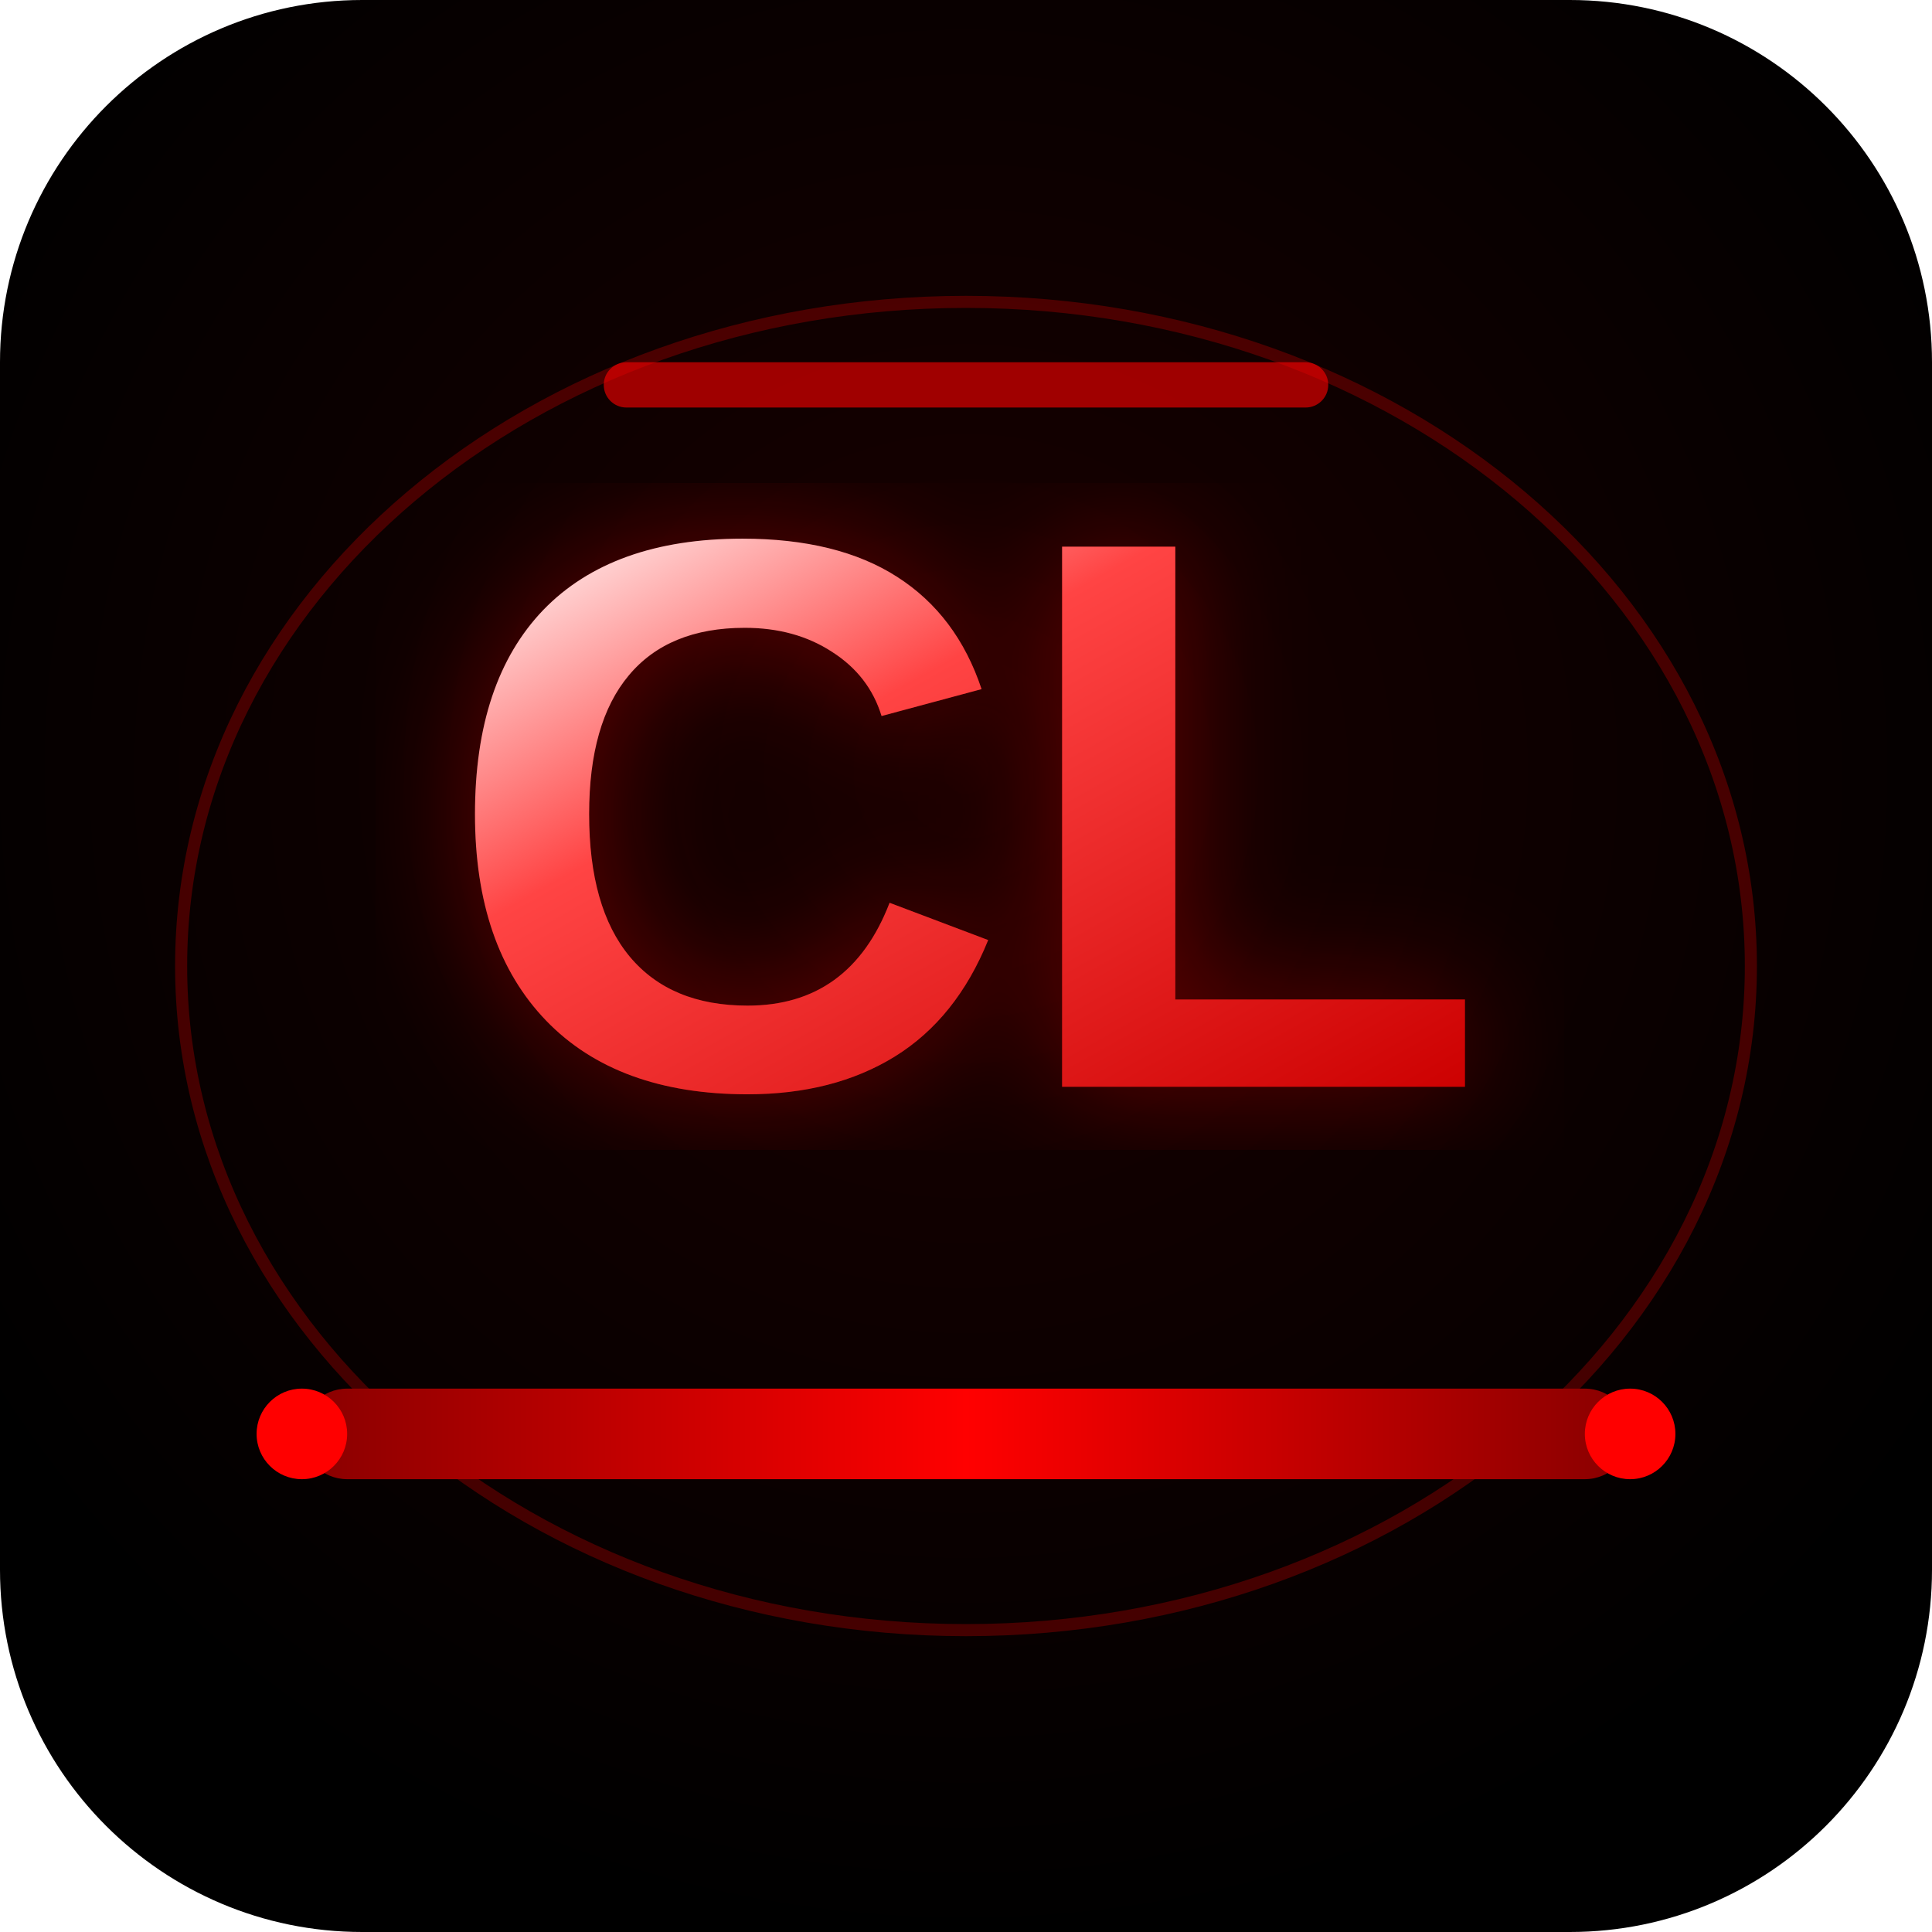
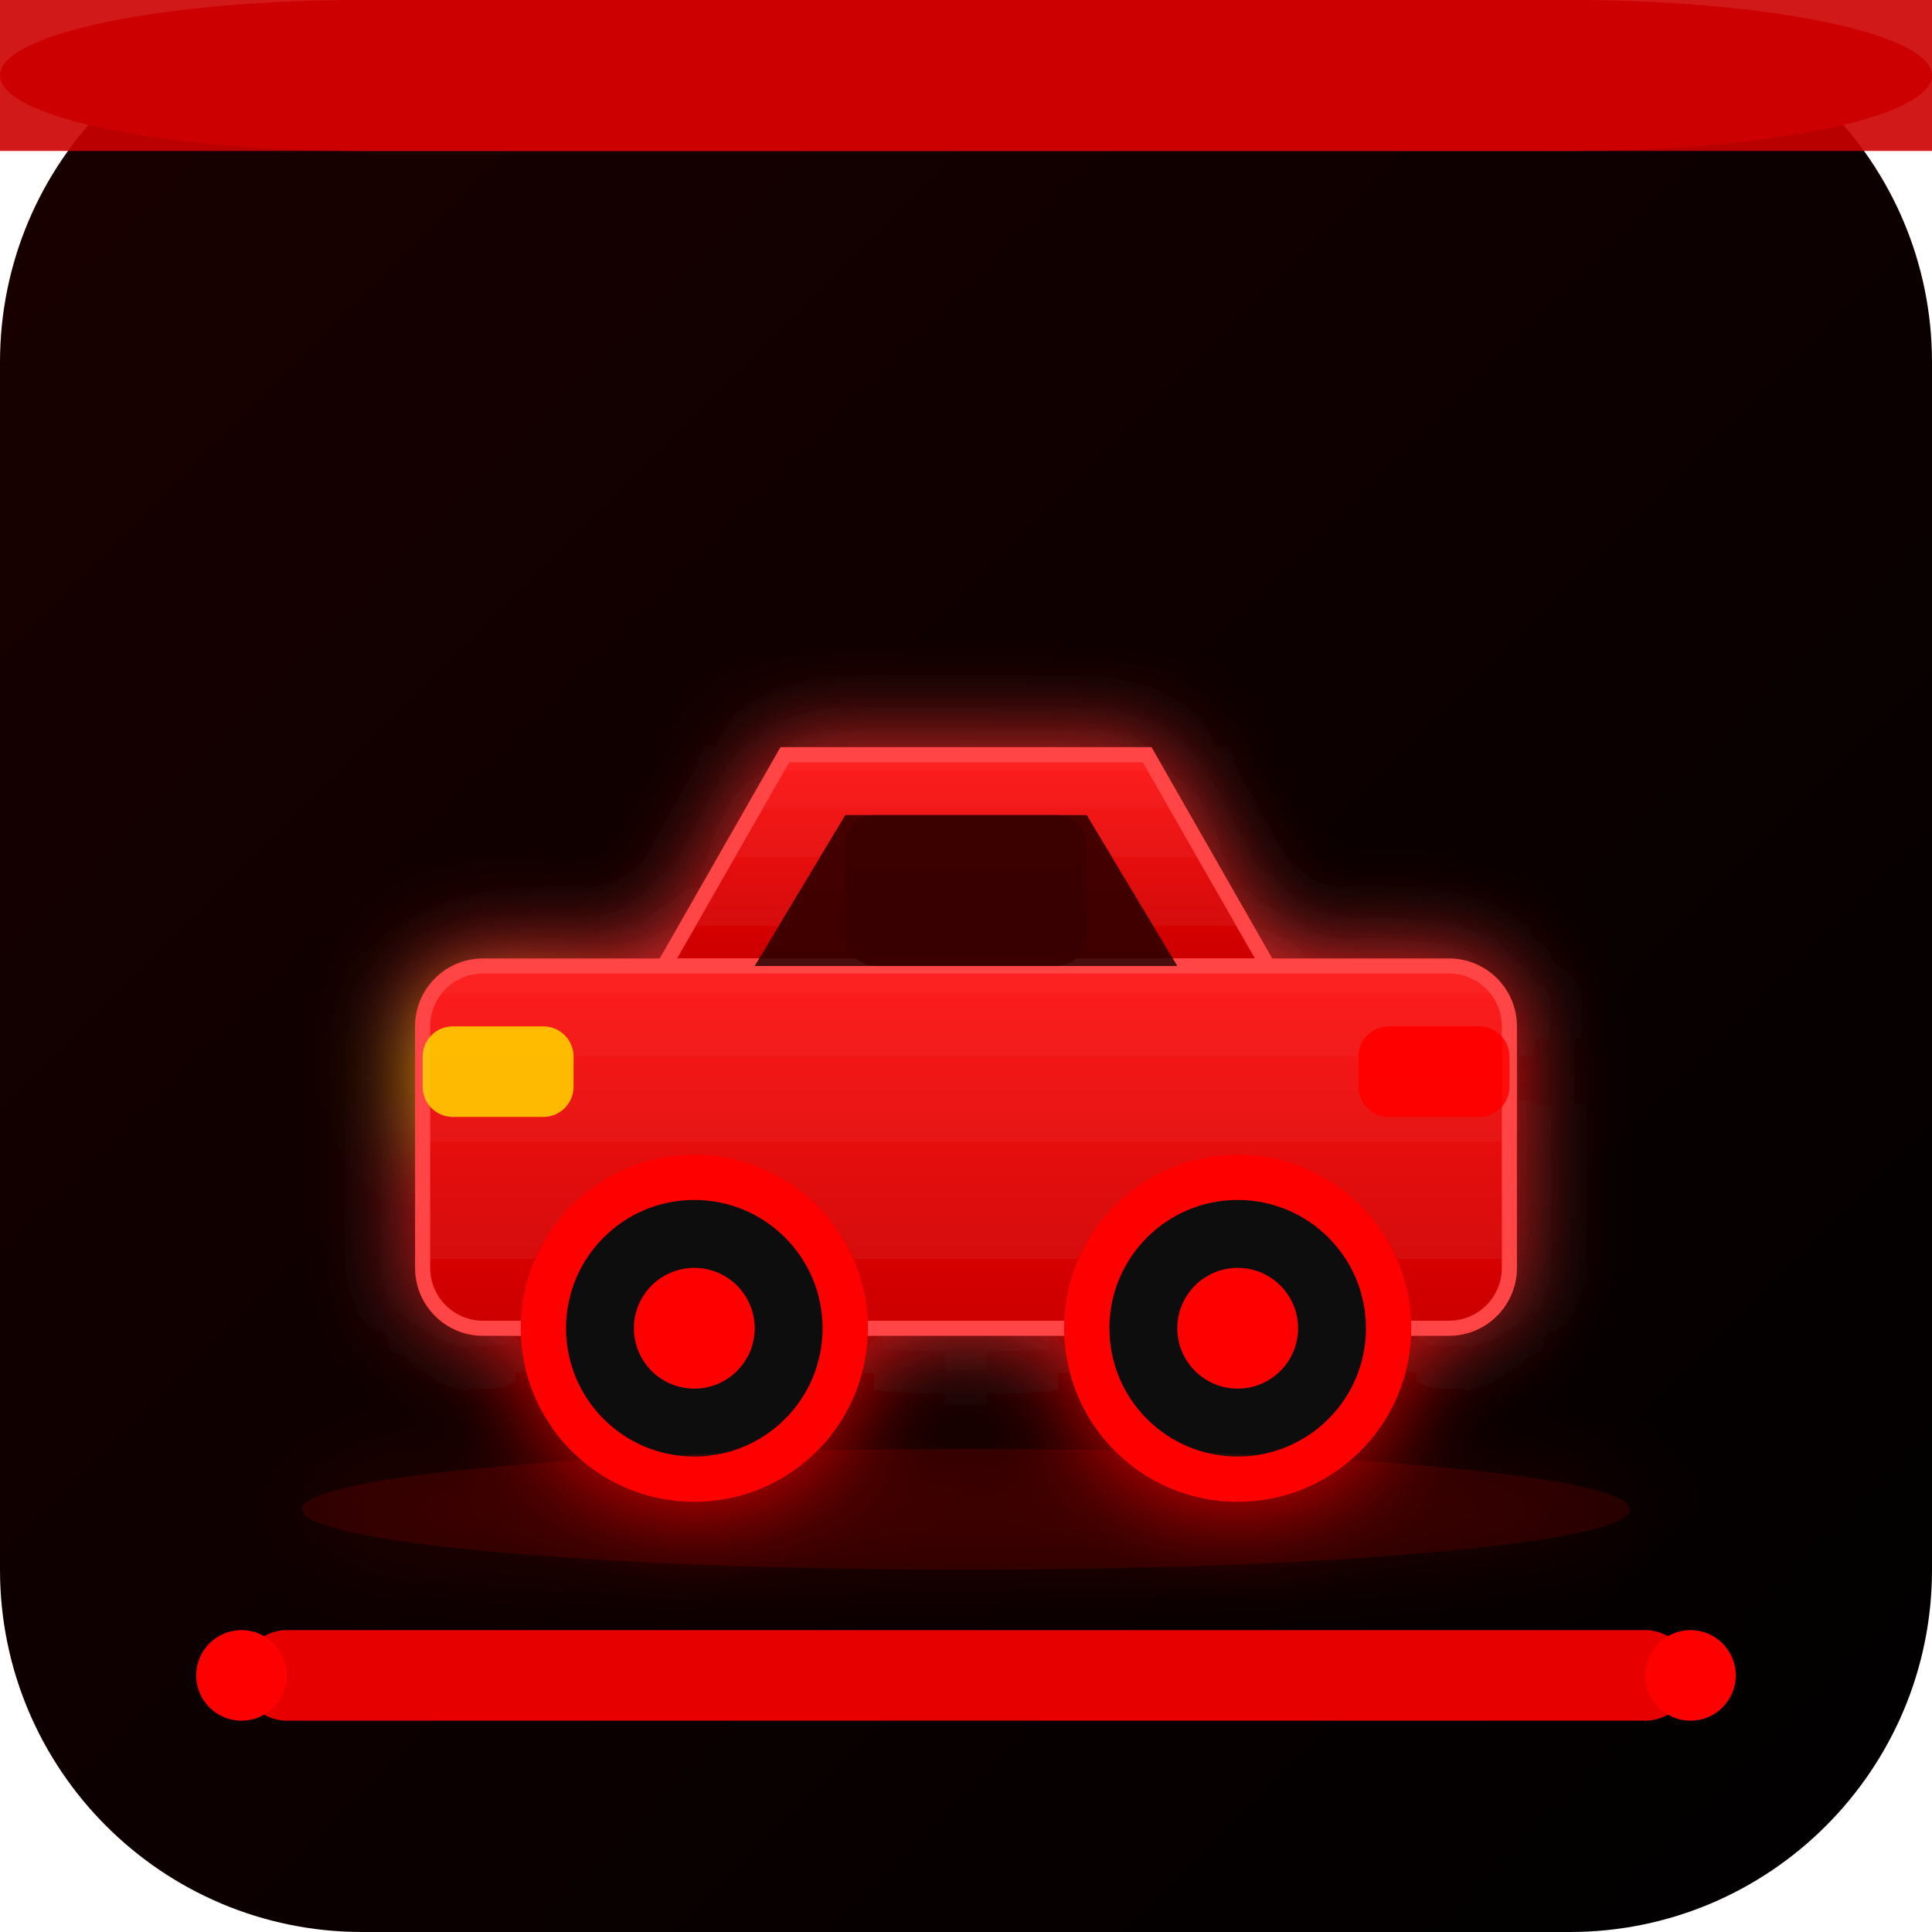
<svg xmlns="http://www.w3.org/2000/svg" viewBox="0 0 64 64" width="64" height="64">
  <defs>
-     <radialGradient id="bg" cx="50%" cy="40%" r="60%">
+     <linearGradient id="bgGrad" x1="0%" y1="0%" x2="100%" y2="100%">
      <stop offset="0%" stop-color="#1a0000" />
      <stop offset="100%" stop-color="#000000" />
-     </radialGradient>
-     <linearGradient id="textGrad" x1="0%" y1="0%" x2="100%" y2="100%">
-       <stop offset="0%" stop-color="#ffffff" />
-       <stop offset="35%" stop-color="#ff4444" />
+     </linearGradient>
+     <linearGradient id="carGrad" x1="0%" y1="0%" x2="0%" y2="100%">
+       <stop offset="0%" stop-color="#ff2222" />
      <stop offset="100%" stop-color="#cc0000" />
    </linearGradient>
-     <linearGradient id="barGrad" x1="0%" y1="0%" x2="100%" y2="0%">
-       <stop offset="0%" stop-color="#880000" />
-       <stop offset="50%" stop-color="#ff0000" />
-       <stop offset="100%" stop-color="#880000" />
-     </linearGradient>
-     <filter id="glow">
-       <feGaussianBlur stdDeviation="2" result="blur" />
+     <filter id="glow" x="-20%" y="-20%" width="140%" height="140%">
+       <feGaussianBlur stdDeviation="1.5" result="blur" />
      <feMerge>
        <feMergeNode in="blur" />
        <feMergeNode in="SourceGraphic" />
      </feMerge>
    </filter>
-     <clipPath id="rounded">
-       <rect width="64" height="64" rx="12" ry="12" />
-     </clipPath>
  </defs>
-   <rect width="64" height="64" rx="12" ry="12" fill="url(#bg)" />
-   <ellipse cx="32" cy="32" rx="26" ry="22" fill="none" stroke="#ff0000" stroke-width="0.4" opacity="0.25" />
-   <text x="32" y="36" font-family="Arial Black, Arial" font-weight="900" font-size="26" text-anchor="middle" fill="#ff0000" opacity="0.35" filter="url(#glow)">CL</text>
-   <text x="32" y="36" font-family="Arial Black, Arial" font-weight="900" font-size="26" text-anchor="middle" fill="url(#textGrad)">CL</text>
-   <rect x="10" y="46" width="44" height="3" rx="1.5" fill="url(#barGrad)" />
-   <circle cx="10" cy="47.5" r="1.5" fill="#ff0000" />
-   <circle cx="54" cy="47.5" r="1.5" fill="#ff0000" />
-   <rect x="20" y="12" width="24" height="1.5" rx="0.75" fill="#ff0000" opacity="0.6" />
+   <rect width="64" height="64" rx="12" ry="12" fill="url(#bgGrad)" />
+   <rect x="0" y="0" width="64" height="5" rx="0" fill="#cc0000" opacity="0.9" />
+   <rect x="0" y="0" width="64" height="5" rx="12" fill="#cc0000" />
+   <g filter="url(#glow)" transform="translate(8, 18)">
+     <path d="M14,14 L18,7 L30,7 L34,14 Z" fill="url(#carGrad)" stroke="#ff4444" stroke-width="0.5" />
+     <rect x="6" y="14" width="36" height="12" rx="2" fill="url(#carGrad)" stroke="#ff4444" stroke-width="0.5" />
+     <path d="M17,14 L20,9 L28,9 L31,14 Z" fill="#1a0000" opacity="0.8" />
+     <rect x="20" y="9" width="8" height="5" rx="1" fill="#330000" opacity="0.6" />
+     <circle cx="15" cy="26" r="5" fill="#111" stroke="#ff0000" stroke-width="1.5" />
+     <circle cx="15" cy="26" r="2" fill="#ff0000" />
+     <circle cx="33" cy="26" r="5" fill="#111" stroke="#ff0000" stroke-width="1.5" />
+     <circle cx="33" cy="26" r="2" fill="#ff0000" />
+     <rect x="6" y="16" width="5" height="3" rx="1" fill="#ffcc00" opacity="0.9" />
+     <rect x="37" y="16" width="5" height="3" rx="1" fill="#ff0000" opacity="0.9" />
+     <ellipse cx="24" cy="32" rx="22" ry="2" fill="#ff0000" opacity="0.12" />
+   </g>
+   <rect x="8" y="54" width="48" height="3" rx="1.5" fill="#ff0000" opacity="0.9" />
+   <circle cx="8" cy="55.5" r="1.5" fill="#ff0000" />
+   <circle cx="56" cy="55.5" r="1.5" fill="#ff0000" />
</svg>
